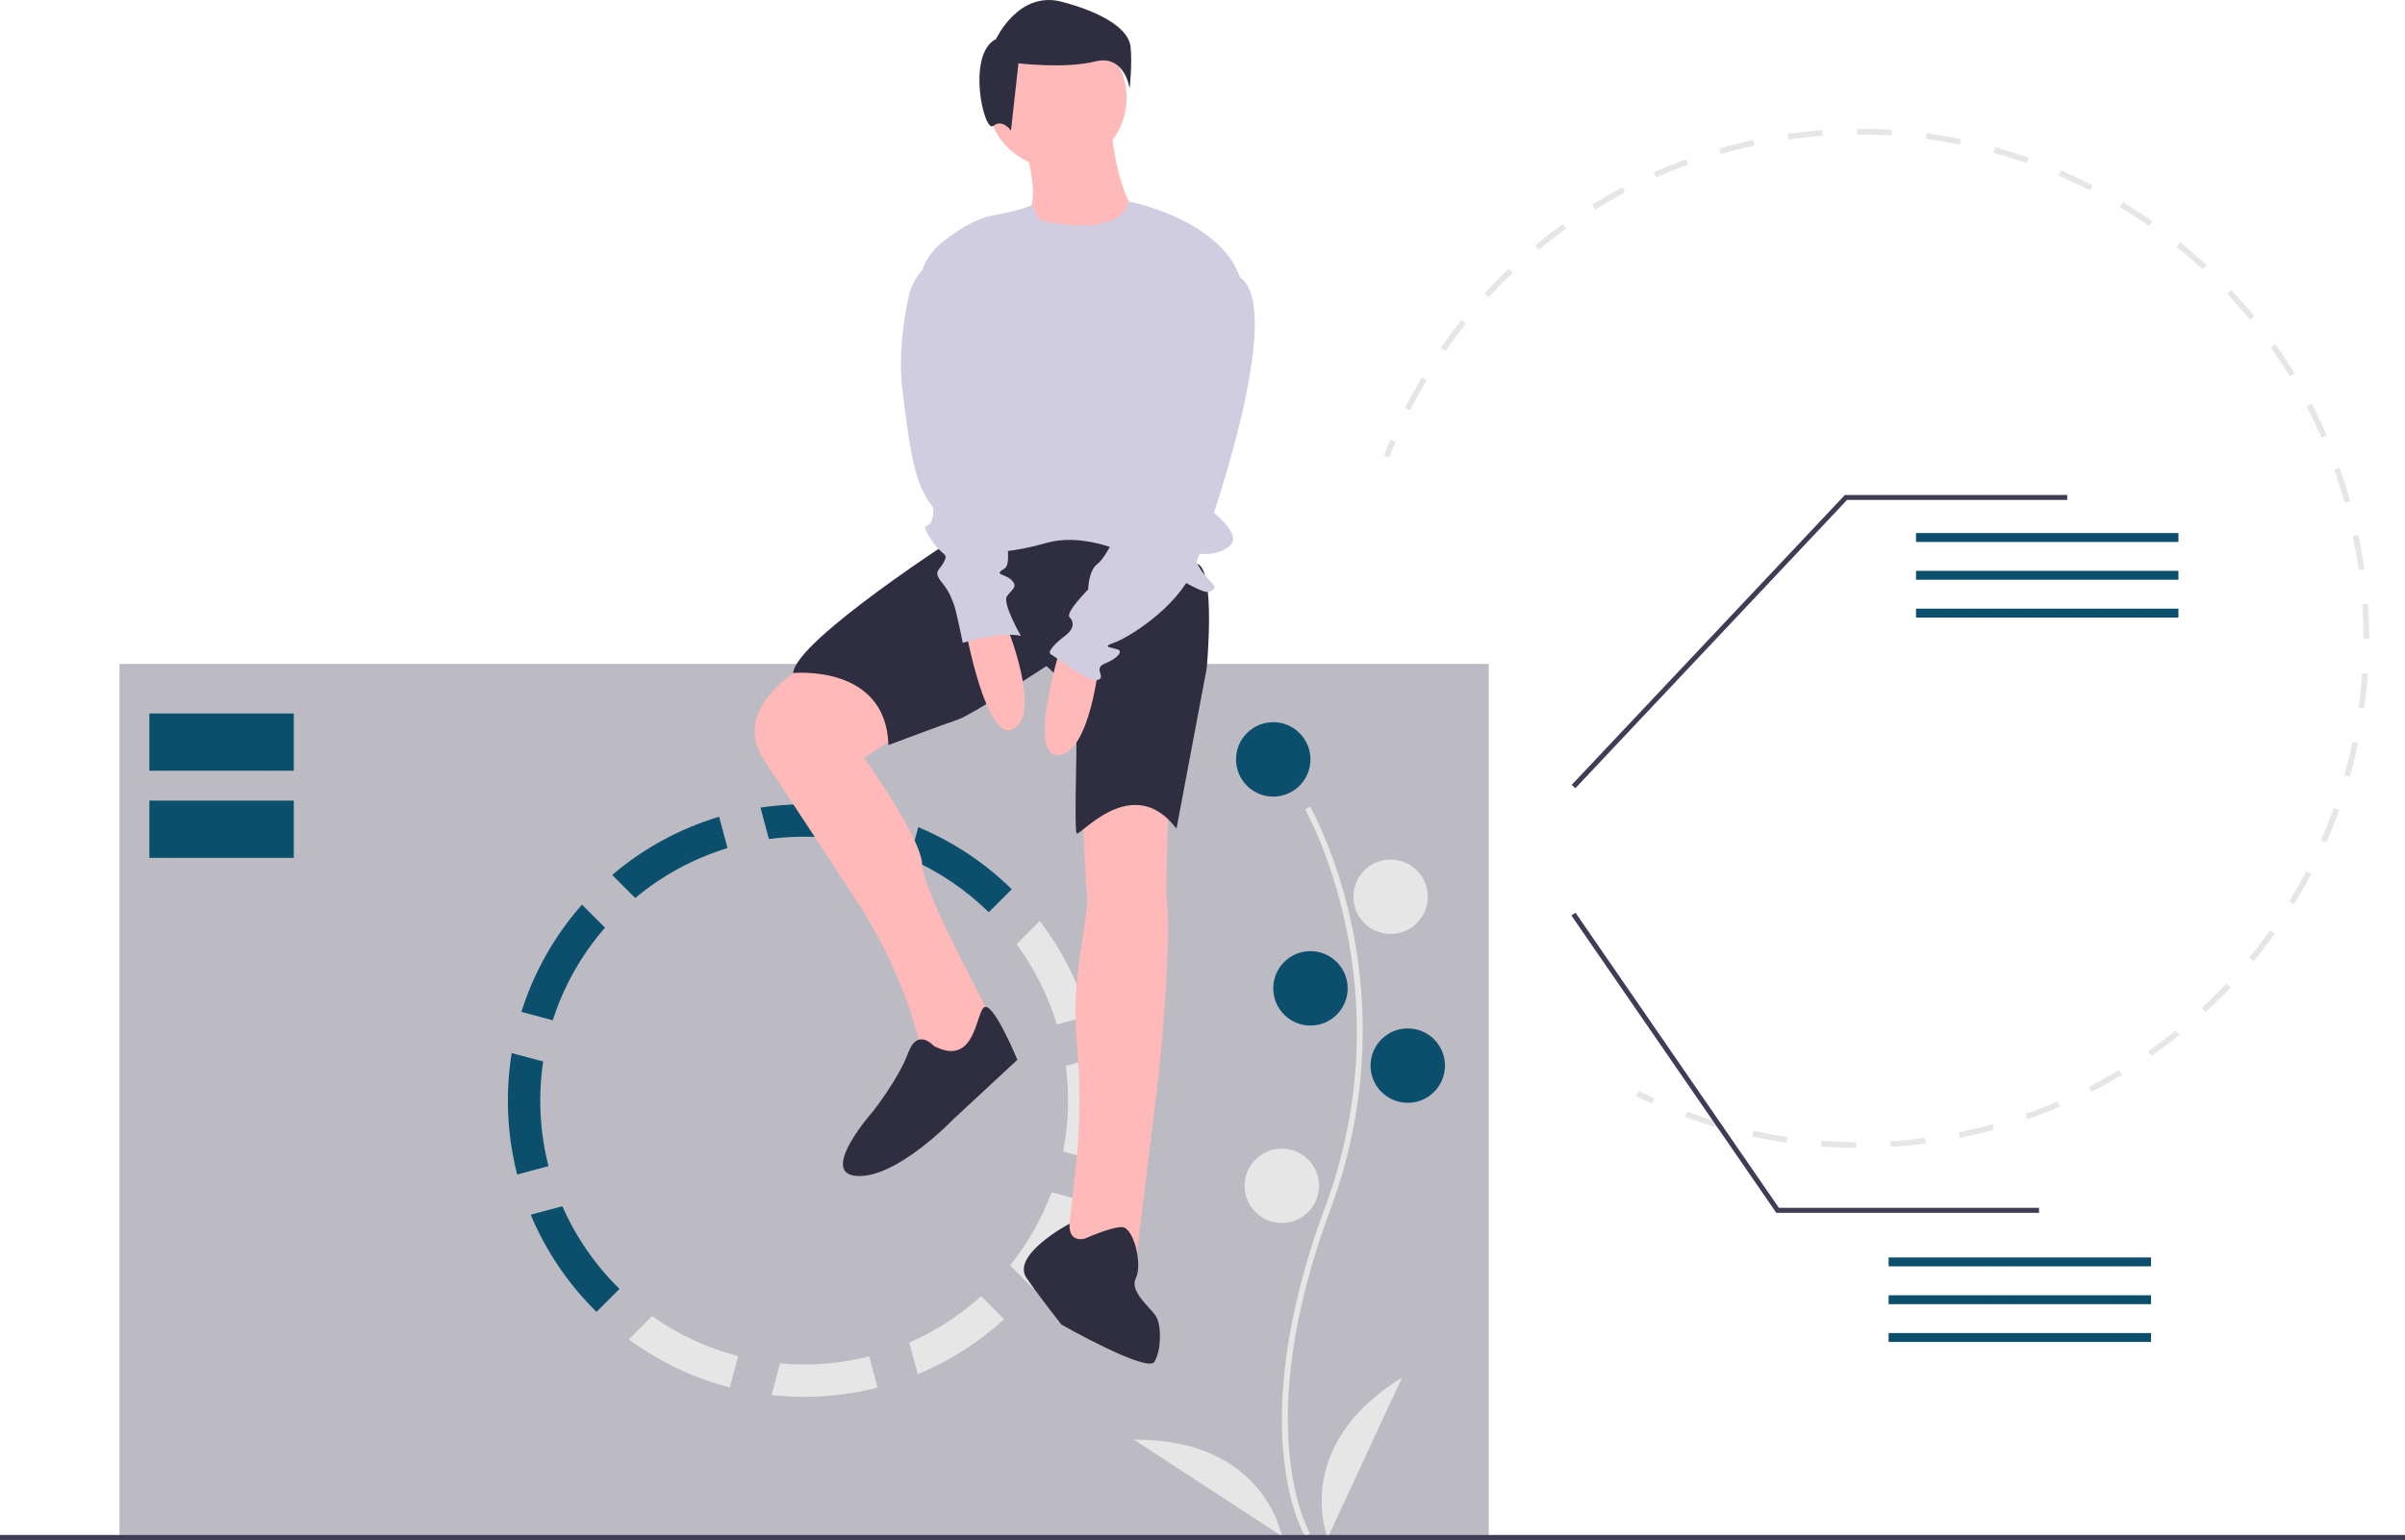
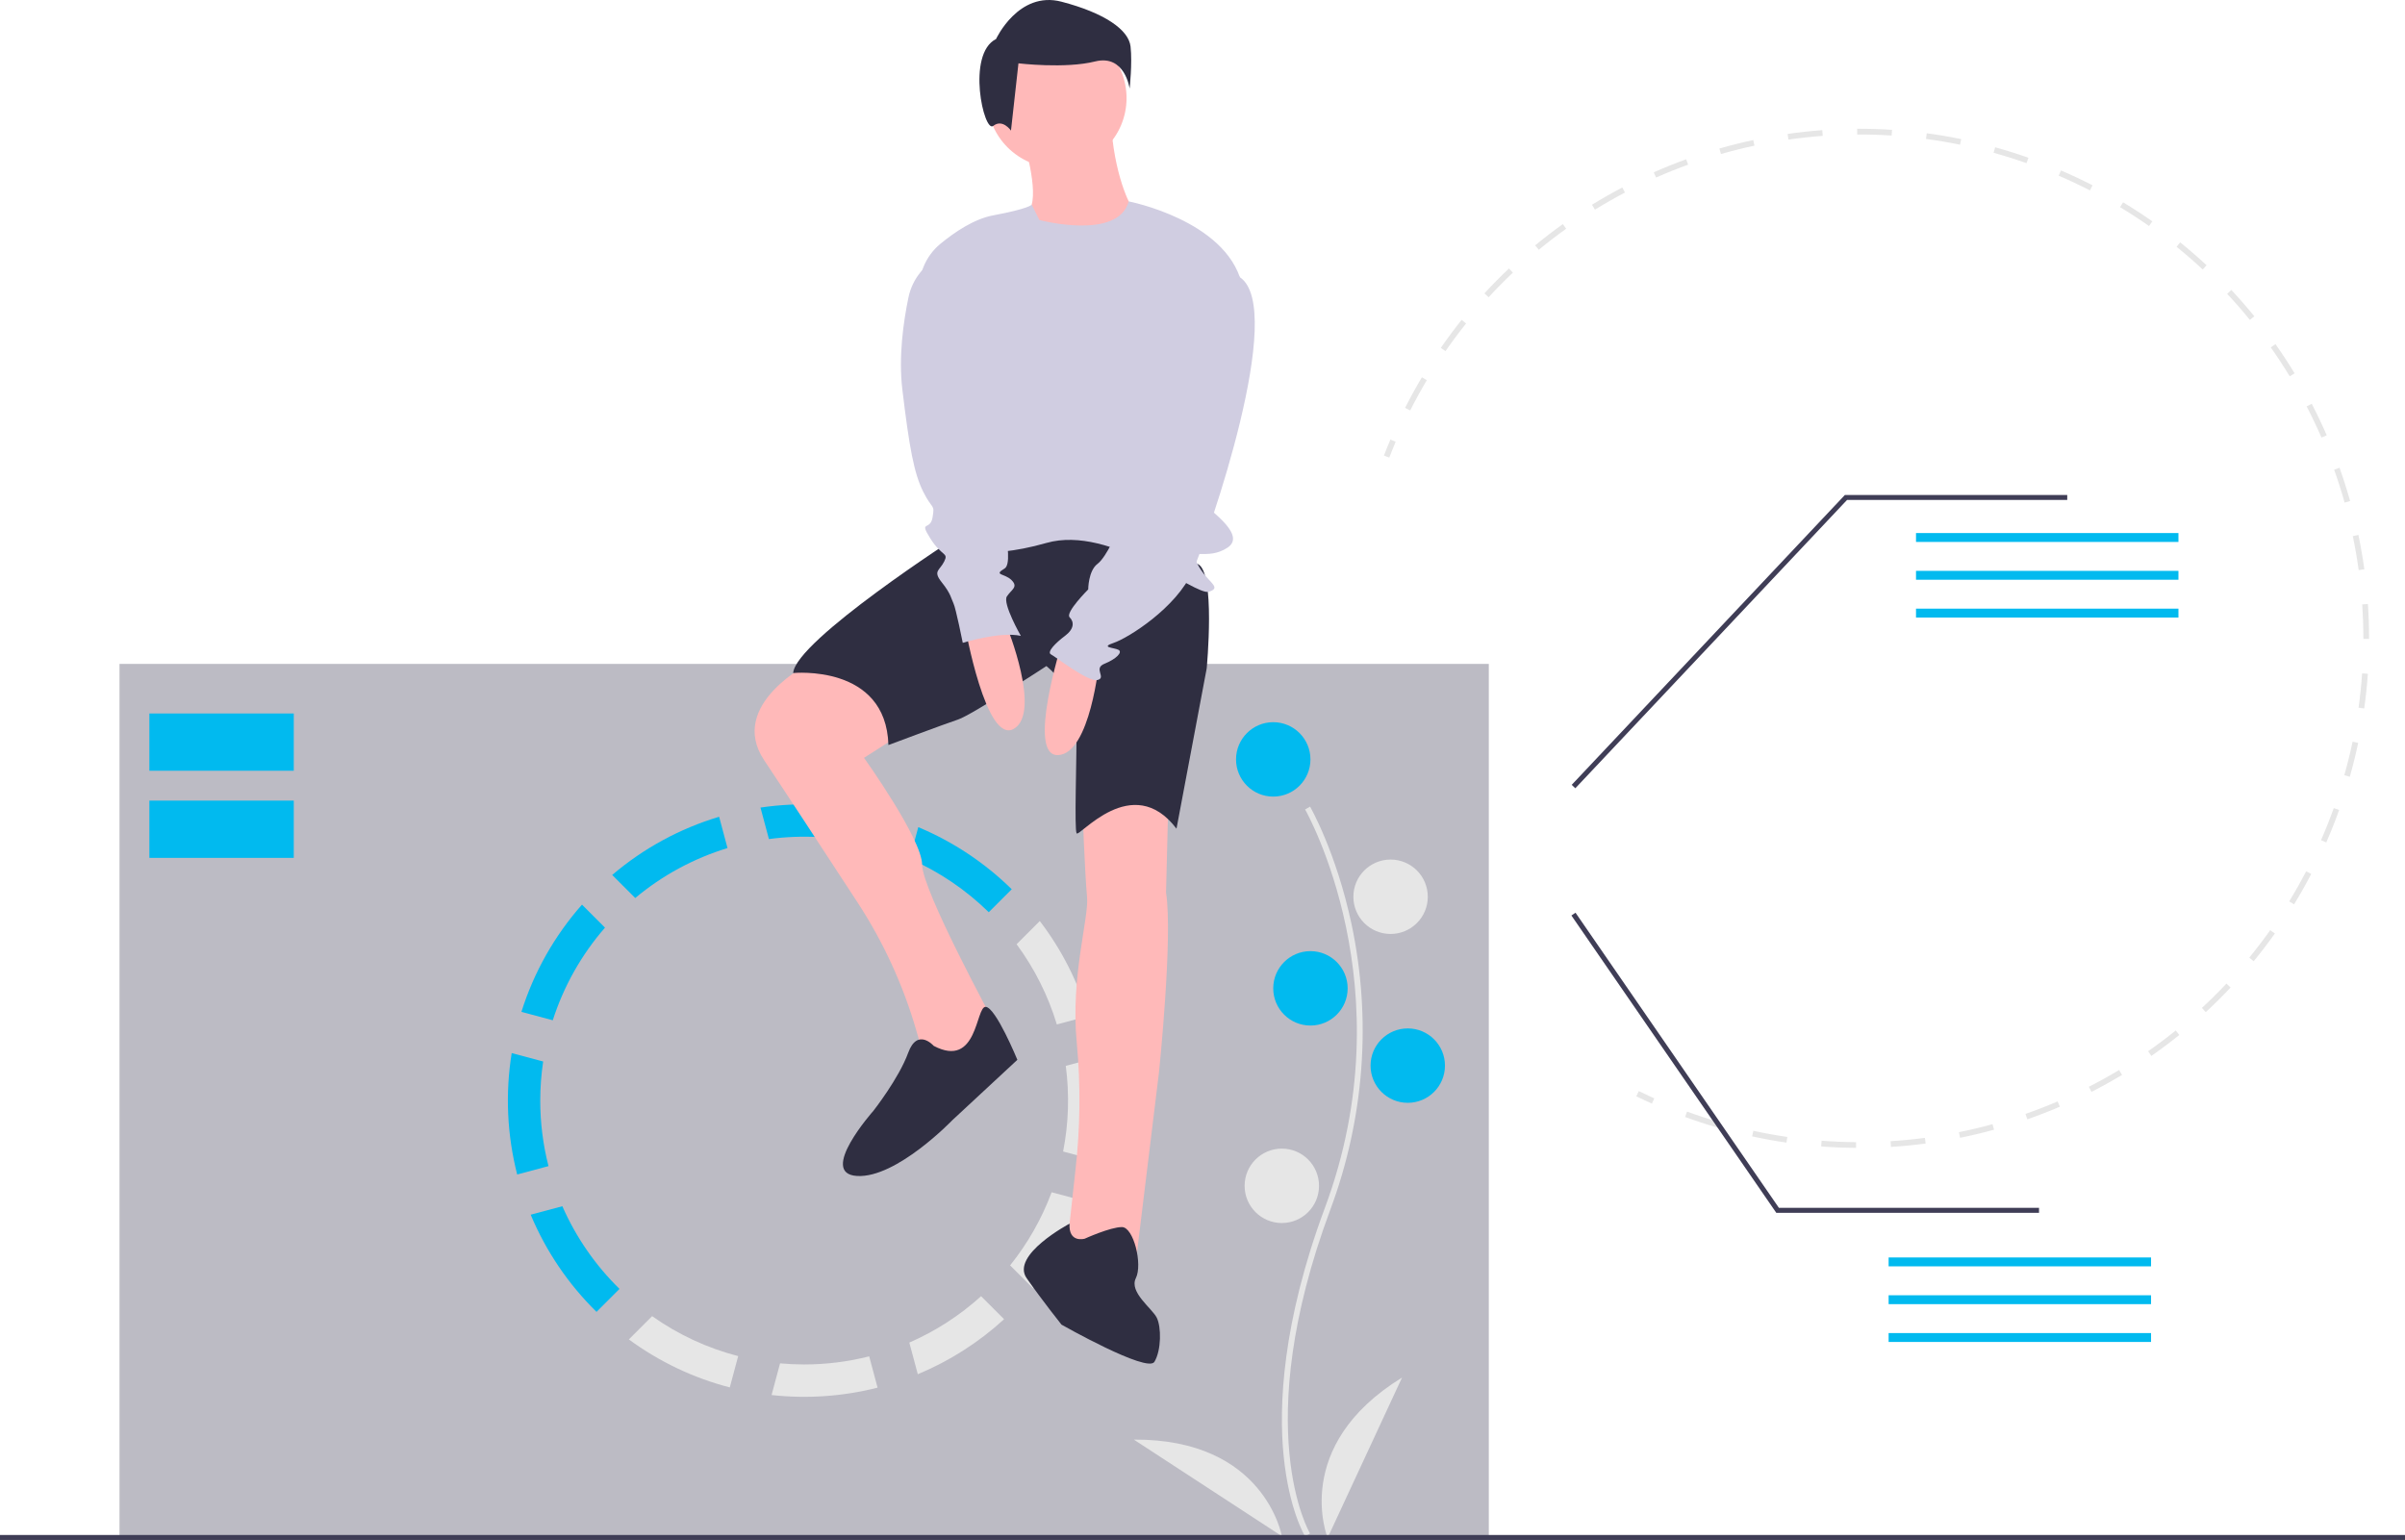
<svg xmlns="http://www.w3.org/2000/svg" id="e3d770ae-065d-49c7-8680-9771fb80e313" data-name="Layer 1" width="966" height="618.611" viewBox="0 0 966 618.611" version="1.1">
  <defs id="defs103" />
  <path d="M677.586,318.161c-.884,2.088-1.747,4.228-2.567,6.362l-2.146-.825c.829-2.158,1.703-4.321,2.596-6.433Z" transform="translate(-117 -140.6944)" fill="#e6e6e6" id="path4" />
  <path d="M1054.897,470.537c-1.109,2.885-2.292,5.769-3.517,8.574l-2.107-.921c1.834-4.199,3.562-8.555,5.116-12.891l2.165.777Q1055.754,468.308,1054.897,470.537Zm5.94-17.816-2.213-.627c1.258-4.438,2.376-8.966,3.324-13.461l2.249.475C1063.239,443.652,1062.109,448.232,1060.837,452.721Zm-15.497,39.044c-2.152,4.138-4.471,8.246-6.893,12.212l-1.962-1.199c2.393-3.92,4.686-7.982,6.813-12.074Zm21.278-66.469-2.278-.32c.638-4.559,1.125-9.198,1.447-13.79l2.294.16C1067.755,415.991,1067.263,420.684,1066.618,425.295ZM1030.73,515.687c-2.693,3.795-5.555,7.547-8.506,11.15l-1.779-1.456c2.918-3.564,5.747-7.274,8.411-11.026Zm37.845-118.357-2.299-.001c.003-4.602-.154-9.26-.465-13.844l2.294-.155C1068.42,387.966,1068.578,392.676,1068.575,397.33Zm-55.621,140.06c-3.2,3.398-6.556,6.723-9.974,9.883l-1.562-1.689c3.379-3.124,6.697-6.412,9.861-9.772Zm53.718-167.998-2.278.313c-.629-4.56-1.422-9.155-2.36-13.655l2.252-.47C1065.234,360.133,1066.037,364.779,1066.673,369.392Zm-74.319,187.053c-3.634,2.925-7.411,5.757-11.228,8.419l-1.315-1.886c3.773-2.632,7.509-5.432,11.103-8.324Zm68.606-214.483-2.214.621c-1.244-4.433-2.657-8.878-4.2-13.213l2.166-.772C1058.274,332.984,1059.703,337.48,1060.96,341.962ZM969.349,572.494c-3.99,2.396-8.117,4.686-12.267,6.808l-1.046-2.047c4.102-2.098,8.183-4.363,12.129-6.732Zm82.214-256.94-2.108.917c-1.836-4.223-3.84-8.437-5.959-12.525l2.042-1.058C1047.68,307.023,1049.707,311.284,1051.563,315.554ZM944.383,585.256c-4.283,1.833-8.682,3.54-13.074,5.076l-.758-2.17c4.343-1.518,8.692-3.207,12.927-5.019Zm94.277-294.597-1.965,1.193c-2.39-3.93-4.95-7.834-7.609-11.6l1.878-1.325C1033.654,282.736,1036.242,286.684,1038.659,290.66ZM917.922,594.505c-4.49,1.234-9.079,2.326-13.637,3.248l-.457-2.254c4.507-.912,9.044-1.992,13.486-3.211Zm104.558-326.758-1.782,1.451c-2.91-3.575-5.981-7.092-9.129-10.456l1.679-1.57C1016.432,260.573,1019.538,264.13,1022.48,267.746ZM890.461,600.061c-4.613.608-9.306,1.063-13.947,1.353l-.143-2.294c4.588-.287,9.228-.737,13.789-1.338Zm112.848-352.807-1.566,1.683c-3.375-3.141-6.903-6.205-10.486-9.106l1.447-1.787C996.328,240.978,999.897,244.077,1003.309,247.254Zm-140.795,354.551c-4.658-.03-9.373-.224-14.014-.575l.174-2.293c4.589.347,9.249.539,13.855.569Zm118.989-372.204-1.321,1.884c-3.771-2.644-7.681-5.188-11.621-7.564l1.187-1.968C973.733,224.355,977.688,226.928,981.503,229.601ZM834.561,599.688c-4.606-.671-9.249-1.512-13.799-2.499l.487-2.247c4.499.976,9.089,1.807,13.643,2.47ZM957.498,215.129l-1.05,2.045c-4.09-2.098-8.311-4.083-12.546-5.904l.908-2.112C949.092,210.999,953.361,213.008,957.498,215.129ZM807.166,593.75c-4.465-1.294-8.949-2.76-13.329-4.357l.788-2.16c4.331,1.58,8.766,3.029,13.181,4.308Zm123.815-387.52c-4.348-1.532-8.798-2.932-13.227-4.162l.614-2.215c4.48,1.243,8.98,2.659,13.377,4.207Zm-26.707-7.411c-4.517-.924-9.117-1.704-13.672-2.314l.306-2.278c4.607.617,9.259,1.405,13.828,2.341Zm-27.47-3.68c-4.59-.294-9.248-.433-13.844-.411l-.011-2.299c4.649-.022,9.36.118,14.002.417Zm-27.688.133c-4.593.34-9.228.843-13.777,1.495l-.327-2.276c4.601-.66,9.289-1.169,13.934-1.512Zm-27.423,3.932c-4.507.966-9.032,2.098-13.449,3.364l-.634-2.209c4.467-1.282,9.043-2.427,13.601-3.404Zm-26.64,7.641c-4.328,1.567-8.658,3.304-12.871,5.163l-.928-2.103c4.261-1.88,8.64-3.637,13.017-5.223Zm-25.361,11.193c-4.081,2.145-8.137,4.456-12.053,6.868l-1.206-1.957c3.961-2.44,8.062-4.777,12.189-6.946Zm-23.611,14.541c-3.753,2.683-7.456,5.526-11.007,8.45l-1.462-1.775c3.592-2.958,7.336-5.833,11.132-8.546Zm-21.409,17.638c-3.349,3.169-6.628,6.494-9.747,9.882l-1.692-1.557c3.154-3.427,6.471-6.79,9.858-9.996Zm-18.789,20.415c-2.876,3.595-5.663,7.336-8.284,11.12l-1.89-1.309c2.651-3.828,5.47-7.612,8.379-11.248Zm-15.782,22.786c-2.352,3.953-4.598,8.041-6.678,12.153l-2.052-1.039c2.103-4.158,4.376-8.293,6.753-12.29Z" transform="translate(-117 -140.6944)" fill="#e6e6e6" id="path6" />
  <path d="M781.454,581.909l-.935,2.1c-2.121-.944-4.236-1.928-6.288-2.926l1.005-2.067C777.264,580.001,779.356,580.975,781.454,581.909Z" transform="translate(-117 -140.6944)" fill="#e6e6e6" id="path8" />
  <rect x="48" y="266.694" width="550" height="350.833" fill="#3f3d56" id="rect10" style="opacity:0.35" />
  <path d="M641.227,757.9c-.264-.431-6.485-10.818-8.641-32.388-1.978-19.789-.706-53.144,16.592-99.672,32.772-88.144-7.552-159.264-7.964-159.972l1.989-1.154c.104.18,10.51,18.312,16.656,47.186a205.856,205.856,0,0,1-8.526,114.742c-32.715,87.994-8.393,129.649-8.144,130.06Z" transform="translate(-117 -140.6944)" fill="#e6e6e6" id="path12" />
-   <circle cx="511.413" cy="305.052" r="14.945" fill="#b9ff66" id="circle14" style="fill:#0b4f6c;fill-opacity:1" />
+   <circle cx="511.413" cy="305.052" r="14.945" fill="#b9ff66" id="circle14" style="fill:#01baef;fill-opacity:1" />
  <circle cx="558.548" cy="360.235" r="14.945" fill="#e6e6e6" id="circle16" />
-   <circle cx="526.358" cy="397.024" r="14.945" fill="#b9ff66" id="circle18" style="fill:#0b4f6c;fill-opacity:1" />
-   <circle cx="565.446" cy="428.064" r="14.945" fill="#b9ff66" id="circle20" style="fill:#0b4f6c;fill-opacity:1" />
+   <circle cx="526.358" cy="397.024" r="14.945" fill="#b9ff66" id="circle18" style="fill:#01baef;fill-opacity:1" />
+   <circle cx="565.446" cy="428.064" r="14.945" fill="#b9ff66" id="circle20" style="fill:#01baef;fill-opacity:1" />
  <circle cx="514.861" cy="476.349" r="14.945" fill="#e6e6e6" id="circle22" />
  <path d="M650.256,758.45s-14.945-36.789,29.891-64.38Z" transform="translate(-117 -140.6944)" fill="#e6e6e6" id="path24" />
  <path d="M631.875,757.782s-6.802-39.122-59.446-38.786Z" transform="translate(-117 -140.6944)" fill="#e6e6e6" id="path26" />
-   <path d="M482.432,485.68a106.389,106.389,0,0,1,31.716,21.456l9.227-9.227a119.151,119.151,0,0,0-37.536-24.947Z" transform="translate(-117 -140.6944)" fill="#b9ff66" id="path28" style="fill:#0b4f6c;fill-opacity:1" />
-   <path d="M339.027,550.539A105.987,105.987,0,0,1,360.006,513.332l-9.243-9.243a118.816,118.816,0,0,0-24.331,43.074Z" transform="translate(-117 -140.6944)" fill="#b9ff66" id="path30" style="fill:#0b4f6c;fill-opacity:1" />
+   <path d="M482.432,485.68a106.389,106.389,0,0,1,31.716,21.456l9.227-9.227a119.151,119.151,0,0,0-37.536-24.947Z" transform="translate(-117 -140.6944)" fill="#b9ff66" id="path28" style="fill:#01baef;fill-opacity:1" />
+   <path d="M339.027,550.539A105.987,105.987,0,0,1,360.006,513.332l-9.243-9.243a118.816,118.816,0,0,0-24.331,43.074Z" transform="translate(-117 -140.6944)" fill="#b9ff66" id="path30" style="fill:#01baef;fill-opacity:1" />
  <path d="M534.648,510.679l-9.317,9.317a105.728,105.728,0,0,1,16.165,32.226l12.581-3.371A118.607,118.607,0,0,0,534.648,510.679Z" transform="translate(-117 -140.6944)" fill="#e6e6e6" id="path32" />
-   <path d="M362.891,492.175l9.258,9.258a105.894,105.894,0,0,1,37.068-20.064l-3.371-12.581A118.743,118.743,0,0,0,362.891,492.175Z" transform="translate(-117 -140.6944)" fill="#b9ff66" id="path34" style="fill:#0b4f6c;fill-opacity:1" />
-   <path d="M334,582.806a106.396,106.396,0,0,1,1.165-15.702L322.531,563.718a119.839,119.839,0,0,0,2.204,48.78l12.575-3.369A105.835,105.835,0,0,1,334,582.806Z" transform="translate(-117 -140.6944)" fill="#b9ff66" id="path36" style="fill:#0b4f6c;fill-opacity:1" />
+   <path d="M362.891,492.175l9.258,9.258a105.894,105.894,0,0,1,37.068-20.064l-3.371-12.581A118.743,118.743,0,0,0,362.891,492.175Z" transform="translate(-117 -140.6944)" fill="#b9ff66" id="path34" style="fill:#01baef;fill-opacity:1" />
+   <path d="M334,582.806a106.396,106.396,0,0,1,1.165-15.702L322.531,563.718a119.839,119.839,0,0,0,2.204,48.78l12.575-3.369A105.835,105.835,0,0,1,334,582.806Z" transform="translate(-117 -140.6944)" fill="#b9ff66" id="path36" style="fill:#01baef;fill-opacity:1" />
  <path d="M466.122,685.545A105.835,105.835,0,0,1,440,688.806c-3.263,0-6.49-.156-9.679-.446l-3.41,12.727a119.69,119.69,0,0,0,42.58-2.966Z" transform="translate(-117 -140.6944)" fill="#e6e6e6" id="path38" />
-   <path d="M342.874,625.238l-12.719,3.408a119.188,119.188,0,0,0,26.447,39.036l9.227-9.227A106.428,106.428,0,0,1,342.874,625.238Z" transform="translate(-117 -140.6944)" fill="#b9ff66" id="path40" style="fill:#0b4f6c;fill-opacity:1" />
+   <path d="M342.874,625.238l-12.719,3.408a119.188,119.188,0,0,0,26.447,39.036l9.227-9.227A106.428,106.428,0,0,1,342.874,625.238Z" transform="translate(-117 -140.6944)" fill="#b9ff66" id="path40" style="fill:#01baef;fill-opacity:1" />
  <path d="M557.739,565.469l-12.657,3.391a106.274,106.274,0,0,1-1.071,34.407l12.6,3.376a119.957,119.957,0,0,0,1.129-41.175Z" transform="translate(-117 -140.6944)" fill="#e6e6e6" id="path42" />
-   <path d="M425.847,477.753a106.288,106.288,0,0,1,40.476,2.362l3.369-12.575a119.907,119.907,0,0,0-47.237-2.445Z" transform="translate(-117 -140.6944)" fill="#b9ff66" id="path44" style="fill:#0b4f6c;fill-opacity:1" />
+   <path d="M425.847,477.753a106.288,106.288,0,0,1,40.476,2.362l3.369-12.575a119.907,119.907,0,0,0-47.237-2.445Z" transform="translate(-117 -140.6944)" fill="#b9ff66" id="path44" style="fill:#01baef;fill-opacity:1" />
  <path d="M413.5,685.452A105.587,105.587,0,0,1,378.929,669.397l-9.342,9.342a118.498,118.498,0,0,0,40.544,19.286Z" transform="translate(-117 -140.6944)" fill="#e6e6e6" id="path46" />
  <path d="M520.299,670.625l-9.236-9.236a106.3,106.3,0,0,1-28.823,18.627l3.407,12.713A119.074,119.074,0,0,0,520.299,670.625Z" transform="translate(-117 -140.6944)" fill="#e6e6e6" id="path48" />
  <path d="M539.399,619.631a105.999,105.999,0,0,1-16.678,29.374L532,658.285a118.829,118.829,0,0,0,20.028-35.269Z" transform="translate(-117 -140.6944)" fill="#e6e6e6" id="path50" />
-   <rect x="60" y="286.611" width="58" height="23" fill="#e6e6e6" id="rect52" style="fill:#0b4f6c;fill-opacity:1" />
-   <rect x="60" y="321.611" width="58" height="23" fill="#b9ff66" id="rect54" style="fill:#0b4f6c;fill-opacity:1" />
+   <rect x="60" y="286.611" width="58" height="23" fill="#e6e6e6" id="rect52" style="fill:#01baef;fill-opacity:1" />
+   <rect x="60" y="321.611" width="58" height="23" fill="#b9ff66" id="rect54" style="fill:#01baef;fill-opacity:1" />
  <path d="M527.968,196.43s6.532,21.463,2.799,27.995,6.532,20.53,23.329,13.997,17.73-13.997,17.73-13.997-6.532-10.265-8.398-31.728Z" transform="translate(-117 -140.6944)" fill="#ffb9b9" id="path56" />
  <path d="M442.584,406.858s-33.594,16.797-18.663,39.193c8.679,13.018,25.239,38.332,37.587,57.249a190.929,190.929,0,0,1,23.516,51.271l2.352,8.125,9.332,11.198,19.596-22.396s-28.928-53.19-28.928-63.455S464.047,445.118,464.047,445.118l23.329-14.931S461.247,400.326,442.584,406.858Z" transform="translate(-117 -140.6944)" fill="#ffb9b9" id="path58" />
  <path d="M551.764,464.714s.933,26.129,1.866,36.393c.77,8.468-6.717,32.18-4.121,58.559a247.96,247.96,0,0,1-.566,51.278L545.232,644.815l27.995,2.799,9.332-76.519s5.599-54.123,2.799-71.854l.933-37.327S565.762,454.45,551.764,464.714Z" transform="translate(-117 -140.6944)" fill="#ffb9b9" id="path60" />
  <path d="M501.84,356.001s-65.321,41.992-66.255,55.057c0,0,37.327-3.733,38.26,28.928,0,0,22.396-8.398,27.995-10.265s35.46-21.463,35.46-21.463,12.131,9.332,12.131,24.262-.933,41.059,0,42.925,22.396-25.195,40.126-1.866l12.131-64.388s3.733-39.193-3.733-41.992l-52.257-19.596Z" transform="translate(-117 -140.6944)" fill="#2f2e41" id="path62" />
  <circle cx="424.499" cy="39.405" r="27.995" fill="#ffb9b9" id="circle64" />
  <path d="M534.501,229.091s31.577,8.34,35.851-7.495c0,0,38.802,7.495,45.334,32.69s-15.864,85.851-15.864,87.717,18.663,13.064,10.265,18.663-15.864-.933-12.131,6.532,10.265,9.332,4.666,11.198-39.193-27.062-65.321-19.596-39.193,1.866-39.193,1.866L486.391,259.408a23.391,23.391,0,0,1,8.316-20.759c5.848-4.813,13.607-10.014,21.13-11.424,14.931-2.799,15.551-4.332,15.551-4.332Z" transform="translate(-117 -140.6944)" fill="#d0cde1" id="path66" />
  <path d="M504.639,392.394s8.398,47.591,19.596,41.059-2.799-41.059-2.799-41.059Z" transform="translate(-117 -140.6944)" fill="#ffb9b9" id="path68" />
  <path d="M543.622,398.553s-14.552,46.084-1.603,45.468,16.497-37.703,16.497-37.703Z" transform="translate(-117 -140.6944)" fill="#ffb9b9" id="path70" />
  <path d="M492.042,560.83s-6.532-7.465-10.265,2.799-13.997,23.329-13.997,23.329-22.396,25.195-6.532,26.129,38.26-22.396,38.26-22.396l26.129-24.262s-8.66-21.09-12.728-21.277S509.772,570.162,492.042,560.83Z" transform="translate(-117 -140.6944)" fill="#2f2e41" id="path72" />
  <path d="M552.697,638.283s-6.576,1.92-6.088-6.039c0,0-23.774,12.571-17.241,21.903s13.997,18.663,13.997,18.663,34.527,19.596,37.327,14.931,2.799-13.997.933-17.73-11.198-10.265-8.398-15.864-.933-20.53-5.599-20.53S552.697,638.283,552.697,638.283Z" transform="translate(-117 -140.6944)" fill="#2f2e41" id="path74" />
  <path d="M517.069,156.379s9.006-19.512,26.267-15.009,27.017,11.257,27.767,18.011-.375,16.886-.375,16.886-1.876-13.884-13.884-10.882-30.769.75-30.769.75l-3.002,27.017s-3.377-4.878-7.129-1.876S505.061,162.382,517.069,156.379Z" transform="translate(-117 -140.6944)" fill="#2f2e41" id="path76" />
  <path d="M599.822,253.353s-22.396,60.656-20.53,68.121,0,8.398-2.799,10.265-10.265,21.463-10.265,21.463-4.666,11.198-8.398,13.997-3.733,10.265-3.733,10.265-9.332,9.332-7.465,11.198,1.866,4.666-1.866,7.465-7.465,6.532-5.599,7.465,14.931,11.198,18.663,10.265-1.866-4.666,2.799-6.532,7.465-4.666,5.599-5.599-7.465-.933-1.866-2.799,25.195-13.997,31.728-28.928,37.83-105.264,18.915-117.953C615.004,252.045,607.287,242.155,599.822,253.353Z" transform="translate(-117 -140.6944)" fill="#d0cde1" id="path78" />
  <path d="M496.241,243.088l-.379.158a23.498,23.498,0,0,0-13.96,16.897c-2.038,9.753-4.043,23.86-2.457,37.069,2.799,23.329,4.666,33.594,8.398,41.059s4.666,4.666,3.733,10.265-5.599.933-.933,8.398,7.465,5.599,5.599,9.332-4.666,3.733-.933,8.398,3.733,6.532,4.666,8.398,3.733,15.864,3.733,15.864,14.931-4.666,23.329-2.799c0,0-7.465-13.064-5.599-15.864s4.666-3.733,1.866-6.532-7.465-1.866-2.799-4.666-3.733-31.728-3.733-31.728Z" transform="translate(-117 -140.6944)" fill="#d0cde1" id="path80" />
  <rect y="616.611" width="966" height="2" fill="#3f3d56" id="rect82" />
  <polygon points="632.752 316.648 631.297 315.276 741.021 198.835 830.335 198.835 830.335 200.835 741.885 200.835 632.752 316.648" fill="#3f3d56" id="polygon84" />
-   <rect x="769.591" y="214.127" width="105.409" height="3.573" fill="#b9ff66" id="rect86" style="fill:#0b4f6c;fill-opacity:1" />
-   <rect x="769.591" y="229.313" width="105.409" height="3.573" fill="#b9ff66" id="rect88" style="fill:#0b4f6c;fill-opacity:1" />
-   <rect x="769.591" y="244.499" width="105.409" height="3.573" fill="#b9ff66" id="rect90" style="fill:#0b4f6c;fill-opacity:1" />
-   <rect x="758.591" y="505.127" width="105.409" height="3.573" fill="#b9ff66" id="rect92" style="fill:#0b4f6c;fill-opacity:1" />
-   <rect x="758.591" y="520.313" width="105.409" height="3.573" fill="#b9ff66" id="rect94" style="fill:#0b4f6c;fill-opacity:1" />
-   <rect x="758.591" y="535.499" width="105.409" height="3.573" fill="#b9ff66" id="rect96" style="fill:#0b4f6c;fill-opacity:1" />
+   <rect x="769.591" y="214.127" width="105.409" height="3.573" fill="#b9ff66" id="rect86" style="fill:#01baef;fill-opacity:1" />
+   <rect x="769.591" y="229.313" width="105.409" height="3.573" fill="#b9ff66" id="rect88" style="fill:#01baef;fill-opacity:1" />
+   <rect x="769.591" y="244.499" width="105.409" height="3.573" fill="#b9ff66" id="rect90" style="fill:#01baef;fill-opacity:1" />
+   <rect x="758.591" y="505.127" width="105.409" height="3.573" fill="#b9ff66" id="rect92" style="fill:#01baef;fill-opacity:1" />
+   <rect x="758.591" y="520.313" width="105.409" height="3.573" fill="#b9ff66" id="rect94" style="fill:#01baef;fill-opacity:1" />
+   <rect x="758.591" y="535.499" width="105.409" height="3.573" fill="#b9ff66" id="rect96" style="fill:#01baef;fill-opacity:1" />
  <polygon points="819 487.199 713.475 487.199 713.177 486.766 631.177 367.766 632.823 366.632 714.525 485.199 819 485.199 819 487.199" fill="#3f3d56" id="polygon98" />
</svg>
